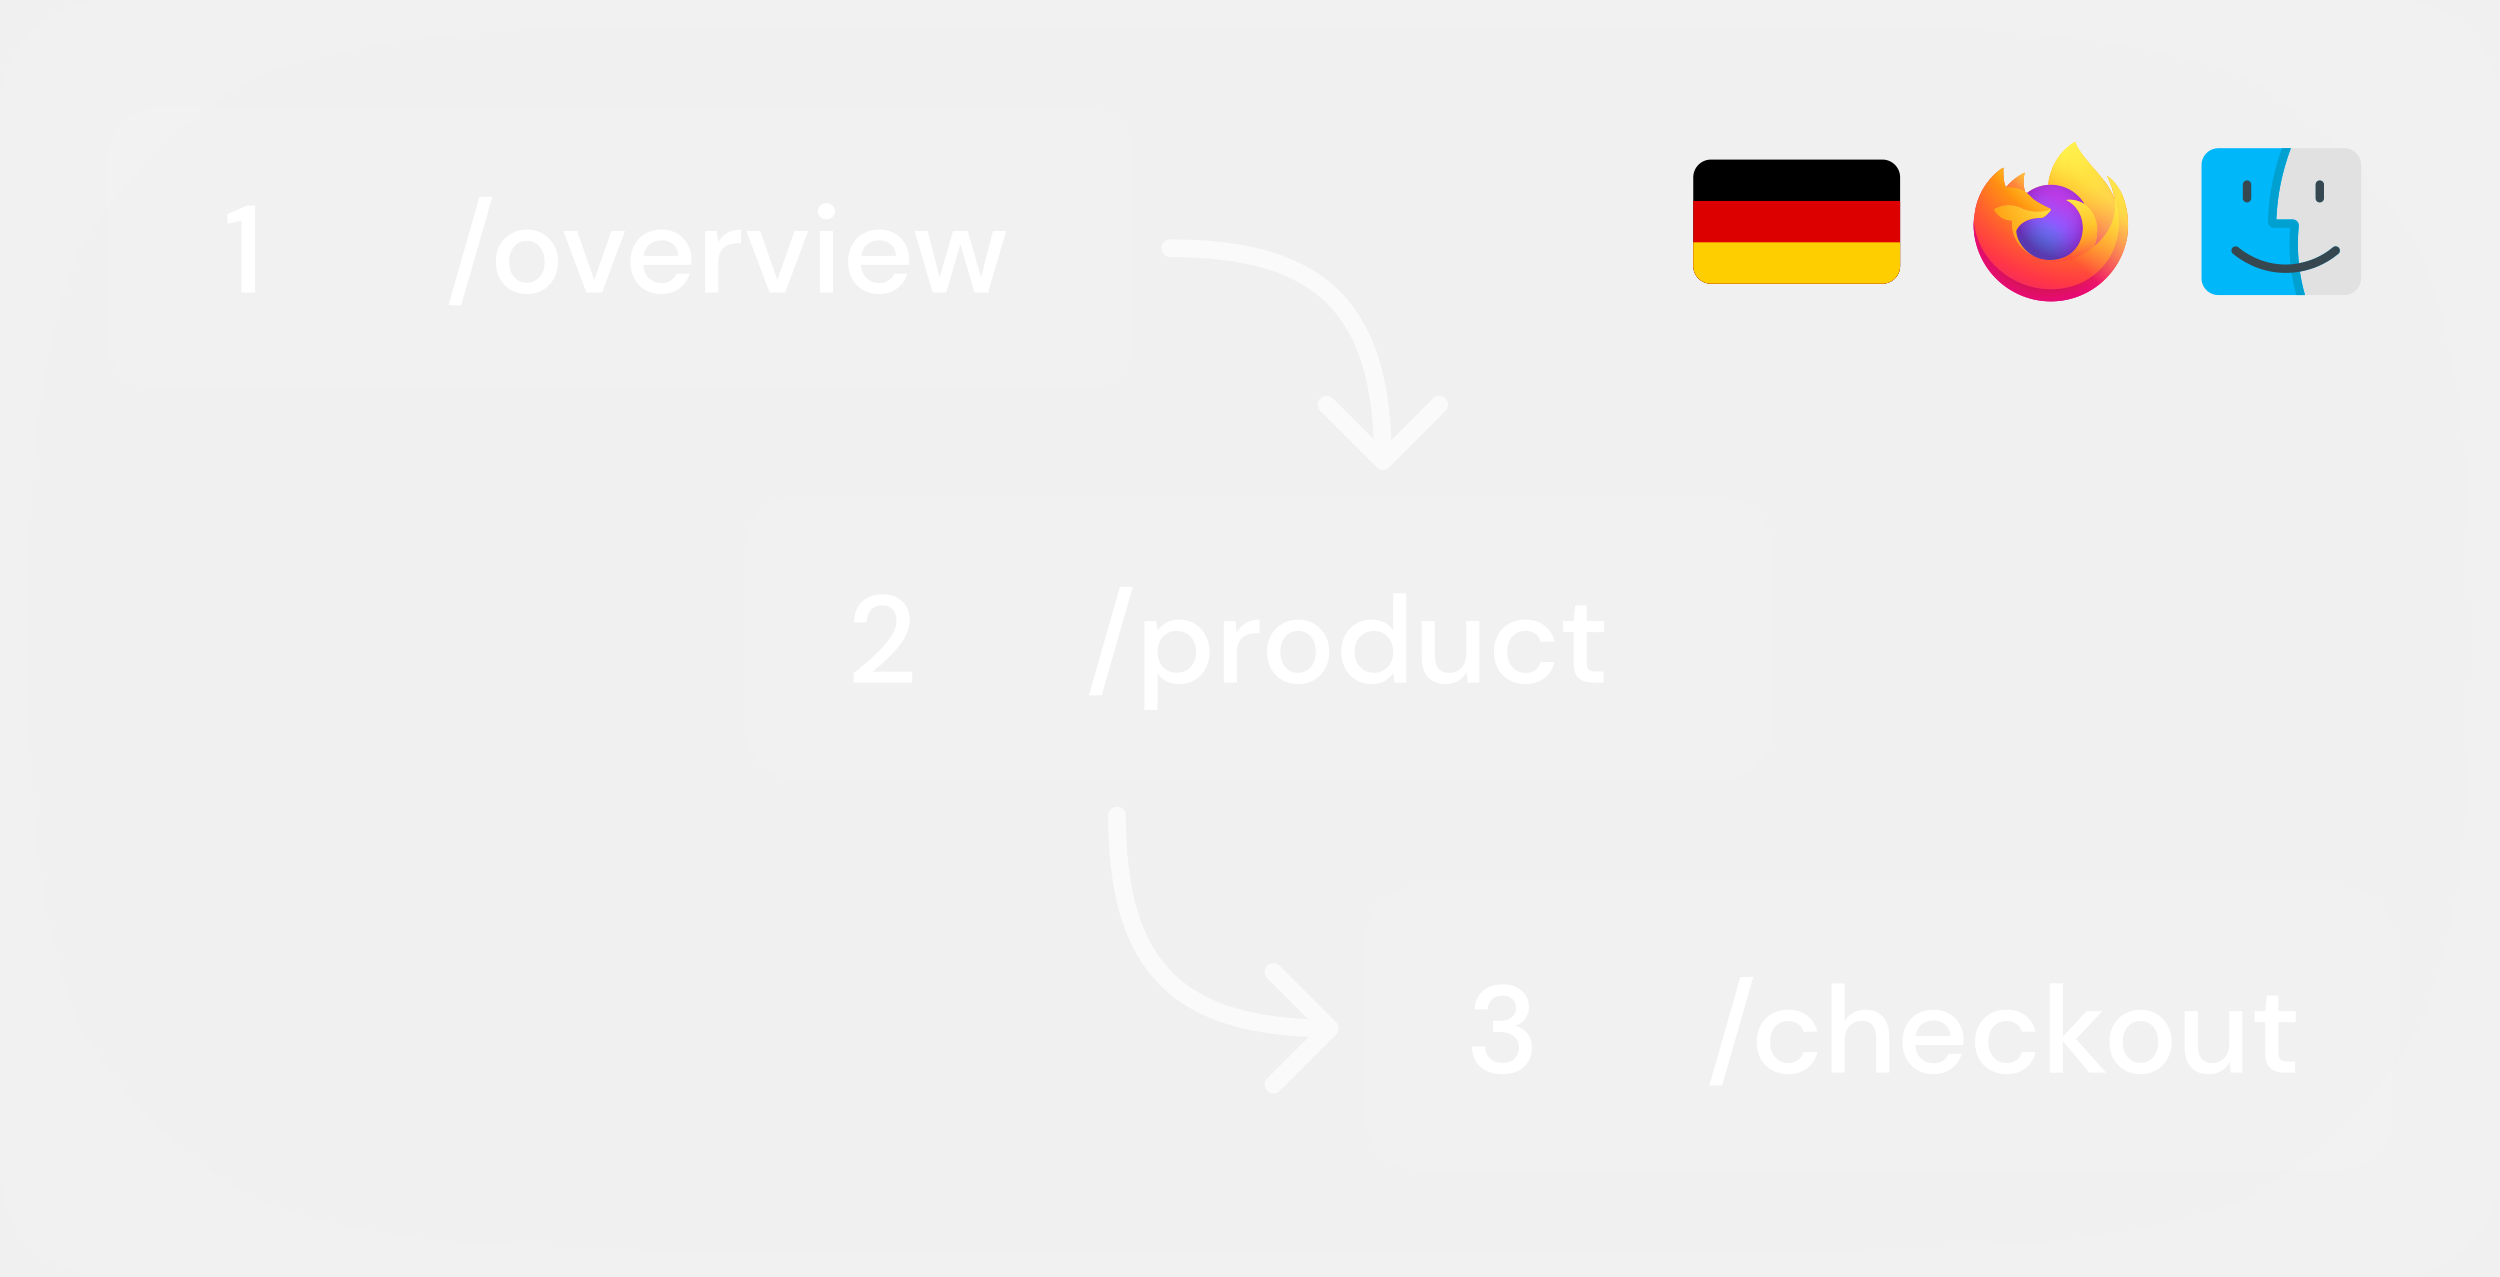
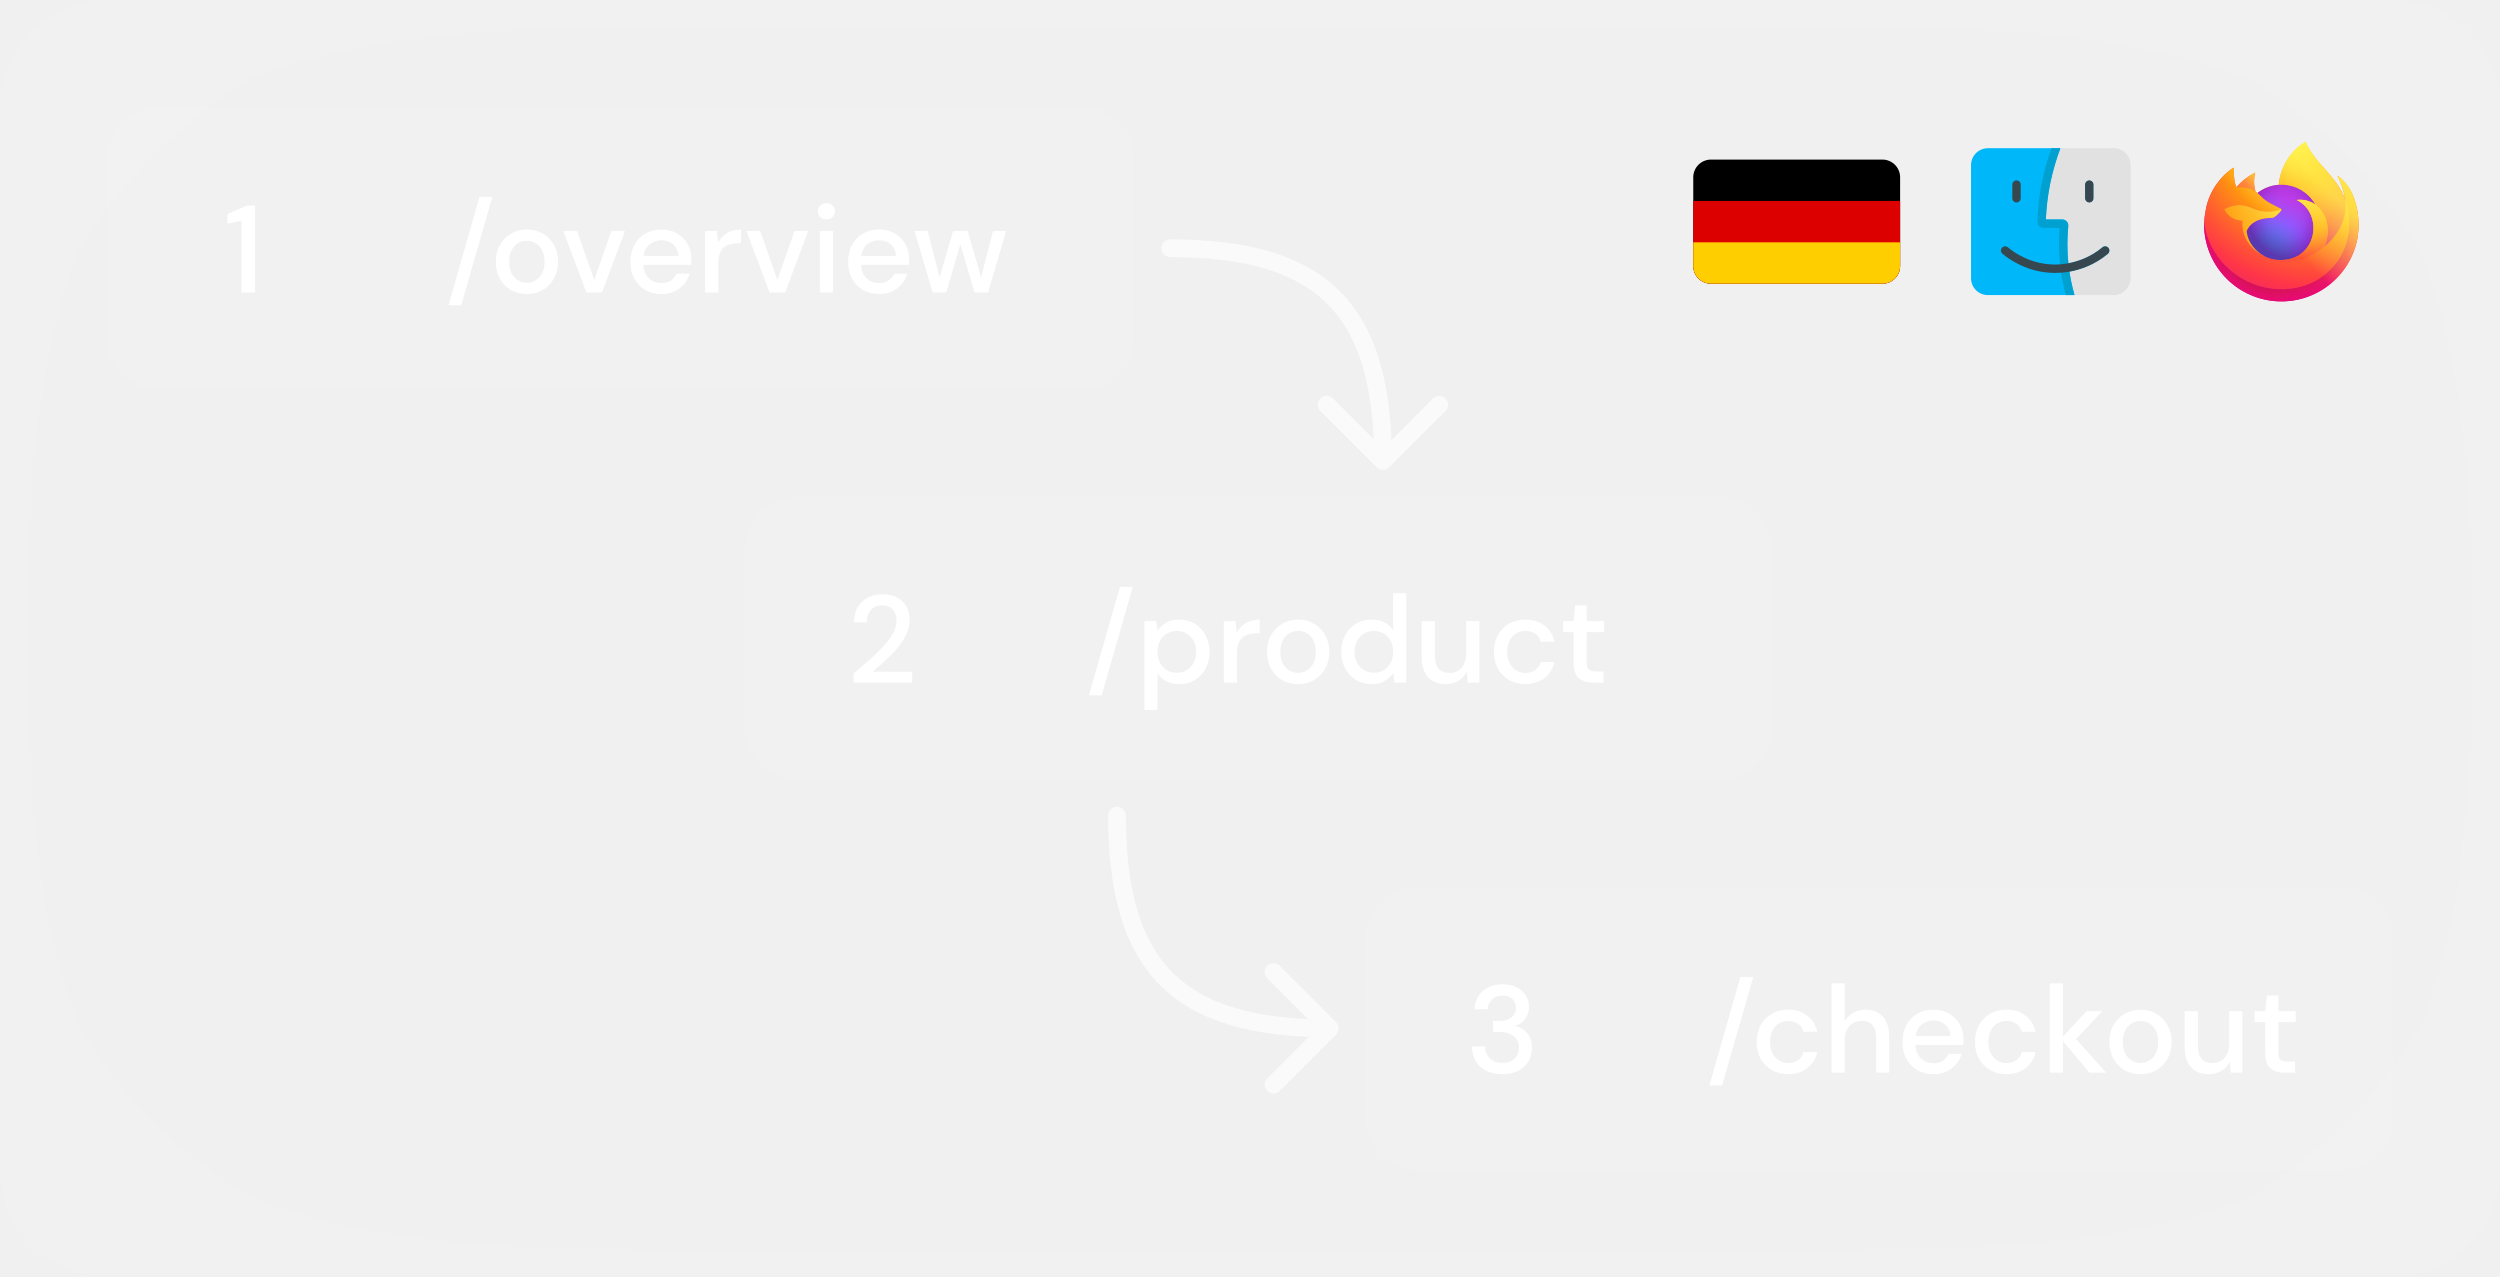
<svg xmlns="http://www.w3.org/2000/svg" xmlns:xlink="http://www.w3.org/1999/xlink" width="282" height="144" fill="none">
  <style>.B{fill:#fff}.C{color-interpolation-filters:sRGB}.D{flood-opacity:0}.E{fill-opacity:.04}</style>
  <g clip-path="url(#T)">
    <g filter="url(#A)" class="B">
      <rect width="282" height="144" rx="12" fill-opacity=".01" />
    </g>
    <g filter="url(#B)" class="B">
      <rect x="12" y="12" width="116" height="32" rx="6" class="E" />
      <g filter="url(#C)">
        <rect x="16" y="16" width="24" height="24" rx="12" class="E" />
        <path d="M27.233 33v-8.12l-1.582.364v-1.092l2.17-.952h.952V33h-1.54z" />
      </g>
      <path d="M50.584 34.442l3.5-12.236h1.456l-3.514 12.236h-1.442zm8.84-1.274c-.663 0-1.26-.149-1.792-.448-.523-.308-.938-.733-1.246-1.274-.308-.551-.462-1.19-.462-1.918s.154-1.363.462-1.904a3.34 3.34 0 0 1 1.274-1.274c.532-.308 1.125-.462 1.778-.462.663 0 1.255.154 1.778.462.532.299.952.723 1.26 1.274.317.541.476 1.176.476 1.904s-.159 1.367-.476 1.918a3.37 3.37 0 0 1-1.26 1.274c-.532.299-1.129.448-1.792.448zm0-1.274c.355 0 .681-.089.98-.266.308-.177.555-.439.742-.784.187-.355.28-.793.28-1.316s-.093-.957-.28-1.302c-.177-.355-.42-.621-.728-.798-.299-.177-.625-.266-.98-.266a1.96 1.96 0 0 0-.994.266c-.299.177-.541.443-.728.798-.187.345-.28.779-.28 1.302s.093.961.28 1.316c.187.345.429.607.728.784s.625.266.98.266zM66.147 33l-2.604-6.944h1.554l1.932 5.53 1.932-5.53h1.54L67.911 33h-1.764zm8.466.168c-.681 0-1.288-.149-1.82-.448a3.3 3.3 0 0 1-1.232-1.274c-.299-.541-.448-1.171-.448-1.89 0-.728.145-1.367.434-1.918.299-.551.709-.98 1.232-1.288.532-.308 1.148-.462 1.848-.462.681 0 1.274.154 1.778.462.504.299.896.7 1.176 1.204s.42 1.059.42 1.666l-.014.308-.014.35h-5.404c.047.672.266 1.185.658 1.54a2.06 2.06 0 0 0 1.386.518c.42 0 .77-.093 1.05-.28.289-.196.504-.457.644-.784h1.484c-.187.653-.56 1.199-1.12 1.638-.551.439-1.237.658-2.058.658zm0-6.062a2.08 2.08 0 0 0-1.316.448c-.383.289-.616.728-.7 1.316h3.92c-.028-.541-.219-.971-.574-1.288s-.798-.476-1.33-.476zM79.541 33v-6.944h1.33l.126 1.316c.243-.457.579-.817 1.008-1.078.439-.271.966-.406 1.582-.406v1.554h-.406c-.411 0-.779.07-1.106.21-.317.131-.574.359-.77.686-.187.317-.28.761-.28 1.33V33h-1.484zm7.264 0l-2.604-6.944h1.554l1.932 5.53 1.932-5.53h1.54L88.569 33h-1.764zm6.413-8.26c-.28 0-.513-.084-.7-.252-.177-.177-.266-.397-.266-.658s.089-.476.266-.644c.187-.177.42-.266.7-.266s.509.089.686.266c.187.168.28.383.28.644a.87.87 0 0 1-.28.658c-.177.168-.406.252-.686.252zM92.476 33v-6.944h1.484V33h-1.484zm6.691.168c-.681 0-1.288-.149-1.82-.448a3.3 3.3 0 0 1-1.232-1.274c-.299-.541-.448-1.171-.448-1.89 0-.728.145-1.367.434-1.918.299-.551.709-.98 1.232-1.288.532-.308 1.148-.462 1.848-.462.681 0 1.274.154 1.778.462.504.299.896.7 1.176 1.204s.42 1.059.42 1.666l-.014.308-.014.35h-5.404c.047.672.266 1.185.658 1.54.401.345.863.518 1.386.518.42 0 .77-.093 1.05-.28.29-.196.504-.457.644-.784h1.484c-.186.653-.56 1.199-1.12 1.638-.55.439-1.236.658-2.058.658zm0-6.062a2.08 2.08 0 0 0-1.316.448c-.383.289-.616.728-.7 1.316h3.92c-.028-.541-.219-.971-.574-1.288s-.798-.476-1.33-.476zM105.208 33l-2.044-6.944h1.484l1.344 5.236 1.512-5.236h1.652l1.512 5.236 1.344-5.236h1.484L111.452 33h-1.526l-1.596-5.46-1.596 5.46h-1.526z" />
    </g>
    <g filter="url(#D)" class="B">
      <rect x="154" y="100" width="116" height="32" rx="6" class="E" />
      <g filter="url(#E)">
        <rect x="158" y="104" width="24" height="24" rx="12" class="E" />
        <path d="M169.487 121.168c-.634 0-1.213-.112-1.736-.336-.513-.233-.924-.583-1.232-1.05s-.471-1.05-.49-1.75h1.47a2 2 0 0 0 .532 1.33c.346.355.831.532 1.456.532.598 0 1.055-.163 1.372-.49.318-.336.476-.751.476-1.246 0-.597-.214-1.041-.644-1.33-.42-.289-.938-.434-1.554-.434h-.728v-1.232h.742c.551 0 .994-.131 1.33-.392.346-.261.518-.63.518-1.106 0-.401-.135-.728-.406-.98-.261-.252-.634-.378-1.12-.378-.504 0-.9.149-1.19.448-.289.289-.448.653-.476 1.092h-1.47c.019-.569.159-1.064.42-1.484.271-.42.64-.747 1.106-.98s1.004-.35 1.61-.35c.654 0 1.2.117 1.638.35.448.224.784.532 1.008.924a2.37 2.37 0 0 1 .35 1.26c0 .523-.144.98-.434 1.372s-.676.653-1.162.784c.56.121 1.022.397 1.386.826.364.42.546.966.546 1.638 0 .541-.126 1.041-.378 1.498-.252.448-.625.807-1.12 1.078s-1.101.406-1.82.406z" />
      </g>
      <path d="M192.813 122.442l3.5-12.236h1.456l-3.514 12.236h-1.442zm8.882-1.274c-.682 0-1.293-.154-1.834-.462-.532-.308-.952-.733-1.26-1.274-.299-.551-.448-1.185-.448-1.904s.149-1.349.448-1.89a3.34 3.34 0 0 1 1.26-1.288c.541-.308 1.152-.462 1.834-.462.858 0 1.577.224 2.156.672.588.448.966 1.055 1.134 1.82h-1.554c-.094-.383-.299-.681-.616-.896a1.95 1.95 0 0 0-1.12-.322c-.364 0-.7.093-1.008.28-.308.177-.556.443-.742.798-.187.345-.28.775-.28 1.288s.093.947.28 1.302c.186.345.434.611.742.798s.644.28 1.008.28a1.95 1.95 0 0 0 1.12-.322 1.47 1.47 0 0 0 .616-.91h1.554c-.159.747-.532 1.349-1.12 1.806s-1.312.686-2.17.686zm4.899-.168v-10.08h1.484v4.256a2.47 2.47 0 0 1 .966-.938 2.81 2.81 0 0 1 1.386-.35c.831 0 1.484.261 1.96.784s.714 1.302.714 2.338V121h-1.47v-3.836c0-1.344-.536-2.016-1.61-2.016-.56 0-1.026.196-1.4.588-.364.392-.546.952-.546 1.68V121h-1.484zm11.506.168c-.681 0-1.288-.149-1.82-.448a3.3 3.3 0 0 1-1.232-1.274c-.299-.541-.448-1.171-.448-1.89 0-.728.145-1.367.434-1.918a3.27 3.27 0 0 1 1.232-1.288c.532-.308 1.148-.462 1.848-.462.681 0 1.274.154 1.778.462.504.299.896.7 1.176 1.204a3.37 3.37 0 0 1 .42 1.666l-.014.308-.014.35h-5.404c.047.672.266 1.185.658 1.54.401.345.863.518 1.386.518.42 0 .77-.093 1.05-.28.289-.196.504-.457.644-.784h1.484a3.14 3.14 0 0 1-1.12 1.638c-.551.439-1.237.658-2.058.658zm0-6.062c-.495 0-.933.149-1.316.448-.383.289-.616.728-.7 1.316h3.92c-.028-.541-.219-.971-.574-1.288s-.798-.476-1.33-.476zm8.218 6.062c-.681 0-1.293-.154-1.834-.462-.532-.308-.952-.733-1.26-1.274-.299-.551-.448-1.185-.448-1.904s.149-1.349.448-1.89a3.34 3.34 0 0 1 1.26-1.288c.541-.308 1.153-.462 1.834-.462.859 0 1.577.224 2.156.672.588.448.966 1.055 1.134 1.82h-1.554a1.46 1.46 0 0 0-.616-.896c-.317-.215-.691-.322-1.12-.322-.364 0-.7.093-1.008.28-.308.177-.555.443-.742.798-.187.345-.28.775-.28 1.288s.093.947.28 1.302c.187.345.434.611.742.798s.644.28 1.008.28c.429 0 .803-.107 1.12-.322s.523-.518.616-.91h1.554c-.159.747-.532 1.349-1.12 1.806s-1.311.686-2.17.686zm4.899-.168v-10.08h1.484v6.006l2.66-2.87h1.778l-2.954 3.15 3.388 3.794h-1.876l-2.996-3.556V121h-1.484zm10.221.168c-.663 0-1.26-.149-1.792-.448-.523-.308-.938-.733-1.246-1.274-.308-.551-.462-1.19-.462-1.918s.154-1.363.462-1.904c.317-.551.742-.975 1.274-1.274.532-.308 1.125-.462 1.778-.462.663 0 1.255.154 1.778.462.532.299.952.723 1.26 1.274.317.541.476 1.176.476 1.904s-.159 1.367-.476 1.918c-.308.541-.728.966-1.26 1.274-.532.299-1.129.448-1.792.448zm0-1.274c.355 0 .681-.089.98-.266.308-.177.555-.439.742-.784.187-.355.28-.793.28-1.316s-.093-.957-.28-1.302c-.177-.355-.42-.621-.728-.798-.299-.177-.625-.266-.98-.266a1.96 1.96 0 0 0-.994.266c-.299.177-.541.443-.728.798-.187.345-.28.779-.28 1.302s.093.961.28 1.316c.187.345.429.607.728.784s.625.266.98.266zm7.695 1.274c-.84 0-1.503-.261-1.988-.784-.476-.523-.714-1.302-.714-2.338v-3.99h1.484v3.836c0 1.344.55 2.016 1.652 2.016a1.75 1.75 0 0 0 1.358-.588c.354-.392.532-.952.532-1.68v-3.584h1.484V121h-1.316l-.112-1.218c-.215.429-.532.77-.952 1.022-.411.243-.887.364-1.428.364zm8.608-.168c-.682 0-1.223-.163-1.624-.49-.402-.336-.602-.929-.602-1.778v-3.43h-1.19v-1.246h1.19l.182-1.764h1.302v1.764h1.96v1.246h-1.96v3.43c0 .383.079.649.238.798.168.14.452.21.854.21h.798V121h-1.148z" />
    </g>
    <g filter="url(#F)" class="B">
      <rect x="84" y="56" width="116" height="32" rx="6" class="E" />
      <g filter="url(#G)">
        <rect x="88" y="60" width="24" height="24" rx="12" class="E" />
        <path d="M96.292 77v-1.064l1.82-1.526c.579-.513 1.092-1.017 1.54-1.512.457-.504.817-.994 1.078-1.47.261-.485.392-.952.392-1.4a2.27 2.27 0 0 0-.154-.84c-.103-.271-.271-.485-.504-.644-.233-.168-.546-.252-.938-.252-.588 0-1.031.187-1.33.56-.289.373-.429.821-.42 1.344h-1.442c.009-.691.154-1.269.434-1.736a2.86 2.86 0 0 1 1.148-1.064c.485-.243 1.031-.364 1.638-.364.924 0 1.661.261 2.212.784.56.513.84 1.232.84 2.156 0 .551-.135 1.097-.406 1.638a7.35 7.35 0 0 1-1.036 1.568c-.42.495-.873.961-1.358 1.4l-1.386 1.19h4.48V77h-6.608z" />
      </g>
      <path d="M122.826 78.442l3.5-12.236h1.456l-3.514 12.236h-1.442zm6.261 1.638V70.056h1.33l.154 1.078c.224-.327.532-.616.924-.868s.896-.378 1.512-.378c.672 0 1.265.159 1.778.476a3.3 3.3 0 0 1 1.204 1.302c.299.551.448 1.176.448 1.876s-.149 1.325-.448 1.876c-.289.541-.69.971-1.204 1.288-.513.308-1.11.462-1.792.462-.541 0-1.022-.107-1.442-.322-.41-.215-.737-.518-.98-.91v4.144h-1.484zm3.654-4.2c.635 0 1.158-.215 1.568-.644.411-.439.616-1.008.616-1.708 0-.457-.093-.863-.28-1.218a2.05 2.05 0 0 0-.77-.826c-.326-.205-.704-.308-1.134-.308-.634 0-1.157.219-1.568.658-.401.439-.602 1.003-.602 1.694 0 .7.201 1.269.602 1.708.411.429.934.644 1.568.644zm5.301 1.12v-6.944h1.33l.126 1.316a2.74 2.74 0 0 1 1.008-1.078c.439-.271.966-.406 1.582-.406v1.554h-.406c-.41 0-.779.07-1.106.21-.317.131-.574.359-.77.686-.186.317-.28.761-.28 1.33V77h-1.484zm8.375.168c-.662 0-1.26-.149-1.792-.448-.522-.308-.938-.733-1.246-1.274-.308-.551-.462-1.19-.462-1.918s.154-1.363.462-1.904c.318-.551.742-.975 1.274-1.274.532-.308 1.125-.462 1.778-.462.663 0 1.256.154 1.778.462.532.299.952.723 1.26 1.274.318.541.476 1.176.476 1.904s-.158 1.367-.476 1.918a3.37 3.37 0 0 1-1.26 1.274c-.532.299-1.129.448-1.792.448zm0-1.274a1.88 1.88 0 0 0 .98-.266 1.94 1.94 0 0 0 .742-.784c.187-.355.28-.793.28-1.316s-.093-.957-.28-1.302c-.177-.355-.42-.621-.728-.798a1.88 1.88 0 0 0-.98-.266 1.96 1.96 0 0 0-.994.266c-.298.177-.541.443-.728.798-.186.345-.28.779-.28 1.302s.094.961.28 1.316c.187.345.43.607.728.784s.626.266.98.266zm8.297 1.274c-.672 0-1.264-.159-1.778-.476s-.914-.751-1.204-1.302-.434-1.176-.434-1.876.145-1.321.434-1.862c.29-.551.691-.98 1.204-1.288.523-.317 1.12-.476 1.792-.476.551 0 1.032.107 1.442.322.42.215.747.518.98.91v-4.2h1.484V77h-1.33l-.154-1.078c-.224.327-.532.616-.924.868s-.896.378-1.512.378zm.266-1.288c.635 0 1.153-.219 1.554-.658.411-.439.616-1.003.616-1.694 0-.7-.205-1.265-.616-1.694-.401-.439-.919-.658-1.554-.658s-1.157.219-1.568.658c-.41.429-.616.994-.616 1.694 0 .457.094.863.28 1.218s.444.635.77.84c.336.196.714.294 1.134.294zm8.087 1.288c-.84 0-1.502-.261-1.988-.784-.476-.523-.714-1.302-.714-2.338v-3.99h1.484v3.836c0 1.344.551 2.016 1.652 2.016.551 0 1.004-.196 1.358-.588s.532-.952.532-1.68v-3.584h1.484V77h-1.316l-.112-1.218c-.214.429-.532.77-.952 1.022-.41.243-.886.364-1.428.364zm8.986 0c-.681 0-1.292-.154-1.834-.462a3.37 3.37 0 0 1-1.26-1.274c-.298-.551-.448-1.185-.448-1.904s.15-1.349.448-1.89c.308-.551.728-.98 1.26-1.288.542-.308 1.153-.462 1.834-.462.859 0 1.578.224 2.156.672a3.02 3.02 0 0 1 1.134 1.82h-1.554c-.093-.383-.298-.681-.616-.896s-.69-.322-1.12-.322a1.91 1.91 0 0 0-1.008.28c-.308.177-.555.443-.742.798-.186.345-.28.775-.28 1.288s.094.947.28 1.302c.187.345.434.611.742.798a1.91 1.91 0 0 0 1.008.28c.43 0 .803-.107 1.12-.322s.523-.518.616-.91h1.554c-.158.747-.532 1.349-1.12 1.806s-1.311.686-2.17.686zm7.675-.168c-.681 0-1.223-.163-1.624-.49-.401-.336-.602-.929-.602-1.778v-3.43h-1.19v-1.246h1.19l.182-1.764h1.302v1.764h1.96v1.246h-1.96v3.43c0 .383.079.649.238.798.168.14.453.21.854.21h.798V77h-1.148z" />
    </g>
    <g class="B">
      <path d="M127 92a1 1 0 1 0-2 0h2zm23.707 24.707a1 1 0 0 0 0-1.414l-6.364-6.364a1 1 0 0 0-1.414 1.414l5.657 5.657-5.657 5.657a1 1 0 0 0 1.414 1.414l6.364-6.364zM125 92c0 8.67 1.728 14.999 5.864 19.136S141.33 117 150 117v-2c-8.473 0-14.144-1.701-17.721-5.279S127 100.473 127 92h-2zm7-63a1 1 0 1 1 0-2v2zm24.707 23.707a1 1 0 0 1-1.414 0l-6.364-6.364a1 1 0 0 1 1.414-1.414L156 50.586l5.657-5.657a1 1 0 0 1 1.414 1.414l-6.364 6.364zM132 27c8.67 0 14.999 1.728 19.136 5.864S157 43.33 157 52h-2c0-8.473-1.701-14.144-5.279-17.721S140.473 29 132 29v-2z" fill-opacity=".65" />
    </g>
    <g clip-path="url(#U)">
      <path d="M214.333 18H191v14h23.333V18z" fill="#000" />
      <path d="M214.333 22.667H191V32h23.333v-9.333z" fill="#d00" />
      <path d="M214.333 27.334H191V32h23.333v-4.667z" fill="#ffce00" />
    </g>
    <g clip-path="url(#V)">
-       <path d="M239.414 22.043c-.379-.912-1.148-1.897-1.75-2.208a9.07 9.07 0 0 1 .883 2.647l.002.015c-.986-2.458-2.658-3.451-4.024-5.609l-.206-.334-.096-.18a1.58 1.58 0 0 1-.13-.346c-.009-.019-.015-.022-.02-.022-.018 0-.019.002-.021.002l-.003-.002c-2.191 1.283-2.935 3.658-3.002 4.846a4.36 4.36 0 0 0-2.402.925 2.62 2.62 0 0 0-.225-.171 4.05 4.05 0 0 1-.025-2.132c-.804.39-1.519.942-2.099 1.623h-.004c-.346-.438-.322-1.883-.302-2.185-.102.041-.2.093-.291.155-.305.218-.591.462-.853.73a7.58 7.58 0 0 0-.815.979v.001-.002a7.37 7.37 0 0 0-1.171 2.643l-.011.058c-.017.077-.076.461-.086.545-.079.416-.126.818-.144 1.222v.045c.004 2.183.826 4.285 2.304 5.892s3.505 2.6 5.68 2.786 4.341-.452 6.069-1.785a8.72 8.72 0 0 0 3.267-5.417l.04-.338a8.97 8.97 0 0 0-.566-4.382l.001.001zm-10.054 6.829l.12.059.006.004-.126-.063zm9.189-6.373v-.008l.002.009-.002-.001z" fill="url(#H)" />
+       <g clip-path="url(#W)">
+         <path d="M235.198 22.363v-1.54c0-.261.213-.474.473-.474s.474.213.474.474v1.54c0 .261-.213.474-.474.474s-.473-.213-.473-.474z" fill="#00b7f9" />
+         <path d="M238.439 16.72h-6.004c-.017 0-.033.011-.038.027-.479 1.285-.859 2.617-1.137 3.958a26.43 26.43 0 0 0-.486 4.009c-.001.023.017.043.041.043h1.81a.68.68 0 0 1 .673.744 21.03 21.03 0 0 0 .009 4.153c.002.024.025.042.048.037 1.093-.208 2.495-.694 3.804-1.793.204-.166.502-.137.668.062s.142.497-.057.668a9.33 9.33 0 0 1-4.302 2.007c-.021.004-.035.024-.032.045a21.18 21.18 0 0 0 .559 2.575c.005.018.021.031.04.031h4.369c1.068 0 1.934-.866 1.934-1.935V18.619a1.9 1.9 0 0 0-1.899-1.899zm-2.294 5.643c0 .261-.213.474-.474.474s-.473-.213-.473-.474v-1.54c0-.261.213-.474.473-.474s.474.213.474.474v1.54z" fill="#e1e1e1" />
+         <path d="M237.77 28.627c-1.502 1.256-3.113 1.791-4.34 2.014a21.15 21.15 0 0 0 .573 2.644h-9.773c-1.048 0-1.897-.849-1.897-1.897V18.622c0-1.05.852-1.902 1.902-1.902h8.172c-.484 1.294-.867 2.634-1.147 3.985a26.48 26.48 0 0 0-.488 4.051h1.853a.68.68 0 0 1 .672.744c-.132 1.393-.132 2.805.015 4.198 1.099-.204 2.52-.687 3.847-1.8.204-.166.502-.137.668.062s.142.498-.057.668z" fill="#00b7f9" />
+         <path d="M234.003 33.285c-.246-.867-.44-1.753-.573-2.644l-.109-.843c-.005-.033-.005-.066-.009-.099-.147-1.393-.147-2.805-.014-4.198a.68.68 0 0 0-.673-.744h-1.853a26.48 26.48 0 0 1 .488-4.051c.28-1.35.663-2.691 1.147-3.985l.113-.294-.881-.346-.237.64a26.54 26.54 0 0 0-1.071 3.8 26.91 26.91 0 0 0-.516 4.487c-.005.185.062.36.194.493.123.128.303.204.488.204h1.829c-.114 1.369-.099 2.753.043 4.118.005.024.005.052.009.076l.114.862c.123.853.303 1.696.526 2.525l.407 1.331.901-.308-.323-1.023z" fill="#00a0d1" />
+         <g fill="#37474f">
+           <path d="M237.77 28.627c-1.502 1.256-3.113 1.791-4.34 2.014a8.79 8.79 0 0 1-.938.118l-.668.028c-3.037 0-5.17-1.511-5.947-2.161-.203-.171-.227-.469-.061-.668a.48.48 0 0 1 .668-.062c.696.588 2.611 1.943 5.34 1.943l.545-.019a8.37 8.37 0 0 0 .943-.123c1.099-.204 2.52-.687 3.847-1.801.204-.166.502-.137.668.062a.48.48 0 0 1-.057.668zm-10.307-5.79c-.262 0-.474-.212-.474-.474v-1.539c0-.262.212-.474.474-.474s.474.212.474.474v1.539c0 .262-.212.474-.474.474zm8.682-2.014v1.54c0 .261-.213.474-.474.474s-.473-.213-.473-.474v-1.54c0-.261.213-.474.473-.474s.474.213.474.474z" />
+         </g>
+       </g>
+     </g>
+     <g clip-path="url(#X)">
+       <path d="M265.414 22.043c-.379-.912-1.148-1.897-1.75-2.208a9.07 9.07 0 0 1 .883 2.647l.002.015c-.986-2.458-2.658-3.451-4.024-5.609l-.206-.334-.096-.18a1.58 1.58 0 0 1-.13-.346c-.009-.019-.015-.022-.02-.022-.018 0-.019.002-.021.002l-.003-.002c-2.191 1.283-2.935 3.658-3.002 4.846a4.36 4.36 0 0 0-2.402.925 2.62 2.62 0 0 0-.225-.171 4.05 4.05 0 0 1-.025-2.132c-.804.39-1.519.942-2.099 1.623h-.004c-.346-.438-.322-1.883-.302-2.185-.102.041-.2.093-.291.155-.305.218-.591.462-.853.73a7.58 7.58 0 0 0-.815.979v.001-.002a7.37 7.37 0 0 0-1.171 2.643l-.011.058c-.017.077-.076.461-.086.545-.079.416-.126.818-.144 1.222v.045c.004 2.183.826 4.285 2.304 5.892s3.505 2.6 5.68 2.786 4.341-.452 6.069-1.785a8.72 8.72 0 0 0 3.267-5.417l.04-.338a8.97 8.97 0 0 0-.566-4.382l.001.001zm-10.054 6.829l.12.059.006.004-.126-.063zm9.189-6.373v-.008l.002.009-.002-.001z" fill="url(#H)" />
      <use xlink:href="#Y" fill="url(#I)" />
      <use xlink:href="#Y" fill="url(#J)" />
-       <path d="M235.173 23.067l.055.04a4.73 4.73 0 0 0-.811-1.057c-2.712-2.712-.71-5.879-.373-6.041l.004-.005c-2.192 1.283-2.936 3.658-3.003 4.846l.306-.016a4.4 4.4 0 0 1 2.212.601c.672.392 1.227.955 1.61 1.631h0z" fill="url(#K)" />
+       <path d="M261.173 23.067l.055.04a4.73 4.73 0 0 0-.811-1.057c-2.712-2.712-.71-5.879-.373-6.041l.004-.005c-2.192 1.283-2.936 3.658-3.003 4.846l.306-.016a4.4 4.4 0 0 1 2.212.601c.672.392 1.227.955 1.61 1.631h0z" fill="url(#K)" />
      <use xlink:href="#Z" fill="url(#L)" />
      <use xlink:href="#Z" fill="url(#M)" />
-       <path d="M228.236 21.487l.18.12a4.05 4.05 0 0 1-.024-2.132c-.805.39-1.52.942-2.1 1.623.043-.001 1.308-.024 1.944.39z" fill="url(#N)" />
-       <path d="M222.698 25.494c.673 3.977 4.279 7.016 8.371 7.131 3.788.107 6.207-2.092 7.207-4.236a7.9 7.9 0 0 0 .271-5.888v-.008l.002.006c.309 2.021-.718 3.977-2.325 5.303l-.005.011c-3.131 2.55-6.127 1.538-6.733 1.125l-.126-.063c-1.826-.872-2.58-2.534-2.418-3.961a2.24 2.24 0 0 1-1.226-.344c-.367-.231-.659-.563-.84-.956a3.29 3.29 0 0 1 3.207-.129c1.033.469 2.208.515 3.275.129-.003-.071-1.522-.675-2.113-1.258-.317-.312-.467-.462-.6-.575a2.64 2.64 0 0 0-.225-.171l-.18-.12c-.636-.414-1.902-.391-1.944-.39h-.004c-.345-.438-.321-1.883-.301-2.185-.103.041-.2.093-.292.155a6.35 6.35 0 0 0-.852.73c-.3.302-.574.628-.819.976v.001-.002a7.35 7.35 0 0 0-1.17 2.643c-.005.018-.315 1.373-.162 2.075h.002z" fill="url(#O)" />
-       <path d="M234.417 22.05a4.73 4.73 0 0 1 .81 1.058l.131.107c1.978 1.823.942 4.4.865 4.583 1.606-1.324 2.633-3.282 2.325-5.303-.987-2.46-2.661-3.453-4.025-5.611l-.205-.334-.096-.18a1.58 1.58 0 0 1-.131-.346c-.009-.019-.014-.022-.019-.022-.018 0-.02.002-.021.002-.344.163-2.345 3.332.367 6.042l-.001.004z" fill="url(#P)" />
-       <path d="M235.358 23.216a1.79 1.79 0 0 0-.131-.107l-.054-.04a3.01 3.01 0 0 0-2.103-.511c3.137 1.569 2.295 6.971-2.053 6.768a3.88 3.88 0 0 1-1.135-.219l-.256-.105-.147-.07.006.004c.606.414 3.601 1.425 6.732-1.125l.005-.011c.078-.182 1.114-2.759-.865-4.583l.001-.001z" fill="url(#Q)" />
-       <path d="M227.424 26.074s.402-1.501 2.883-1.501c.268 0 1.035-.748 1.049-.965-1.066.386-2.242.34-3.275-.129a3.29 3.29 0 0 0-3.207.129c.182.393.474.725.84.956a2.24 2.24 0 0 0 1.226.344c-.161 1.426.593 3.088 2.418 3.961l.121.059c-1.066-.55-1.945-1.591-2.055-2.854v-.001z" fill="url(#R)" />
-       <path d="M239.414 22.043c-.379-.912-1.148-1.897-1.75-2.208a9.1 9.1 0 0 1 .884 2.647l.001.015c-.986-2.458-2.658-3.451-4.024-5.609l-.206-.334-.096-.18a1.58 1.58 0 0 1-.13-.346c-.009-.019-.014-.022-.02-.022-.018 0-.019.002-.021.002l-.003-.002c-2.191 1.283-2.935 3.658-3.002 4.846l.306-.016a4.4 4.4 0 0 1 2.212.601c.672.392 1.227.955 1.61 1.631a3.01 3.01 0 0 0-2.103-.511c3.138 1.569 2.296 6.971-2.053 6.768-.387-.016-.769-.09-1.135-.219l-.256-.105-.147-.07.006.004-.127-.063.121.059c-1.065-.55-1.945-1.591-2.055-2.854 0 0 .403-1.501 2.883-1.501.268 0 1.036-.748 1.05-.965-.004-.071-1.522-.675-2.114-1.258l-.599-.575a2.62 2.62 0 0 0-.225-.171 4.04 4.04 0 0 1-.025-2.132c-.805.39-1.52.942-2.1 1.623h-.004c-.346-.438-.321-1.883-.302-2.185-.102.041-.199.093-.291.155-.305.218-.59.462-.852.73-.299.303-.572.63-.816.979v.001-.002c-.561.795-.958 1.693-1.17 2.642l-.012.058-.101.55c-.067.402-.11.808-.128 1.216v.045a8.72 8.72 0 0 0 7.984 8.677c2.175.185 4.34-.452 6.069-1.785s2.894-3.266 3.267-5.417l.039-.338a8.97 8.97 0 0 0-.565-4.382h0zm-.865.448l.001.009-.001-.009z" fill="url(#S)" />
-     </g>
-     <g clip-path="url(#W)">
-       <g clip-path="url(#X)">
-         <path d="M261.198 22.363v-1.54c0-.261.213-.474.473-.474s.474.213.474.474v1.54c0 .261-.213.474-.474.474s-.473-.213-.473-.474z" fill="#00b7f9" />
-         <path d="M264.439 16.72h-6.004c-.017 0-.033.011-.038.027-.479 1.285-.859 2.617-1.137 3.958a26.43 26.43 0 0 0-.486 4.009c-.001.023.017.043.041.043h1.81a.68.68 0 0 1 .673.744 21.03 21.03 0 0 0 .009 4.153c.002.024.025.042.048.037 1.093-.208 2.495-.694 3.804-1.793.204-.166.502-.137.668.062s.142.497-.057.668a9.33 9.33 0 0 1-4.302 2.007c-.021.004-.035.024-.032.045a21.18 21.18 0 0 0 .559 2.575c.005.018.021.031.04.031h4.369c1.068 0 1.934-.866 1.934-1.935V18.619a1.9 1.9 0 0 0-1.899-1.899zm-2.294 5.643c0 .261-.213.474-.474.474s-.473-.213-.473-.474v-1.54c0-.261.213-.474.473-.474s.474.213.474.474v1.54z" fill="#e1e1e1" />
-         <path d="M263.77 28.627c-1.502 1.256-3.113 1.791-4.34 2.014a21.15 21.15 0 0 0 .573 2.644h-9.773c-1.048 0-1.897-.849-1.897-1.897V18.622c0-1.05.852-1.902 1.902-1.902h8.172c-.484 1.294-.867 2.634-1.147 3.985a26.48 26.48 0 0 0-.488 4.051h1.853a.68.68 0 0 1 .672.744c-.132 1.393-.132 2.805.015 4.198 1.099-.204 2.52-.687 3.847-1.8.204-.166.502-.137.668.062s.142.498-.057.668z" fill="#00b7f9" />
-         <path d="M260.003 33.285c-.246-.867-.44-1.753-.573-2.644l-.109-.843c-.005-.033-.005-.066-.009-.099-.147-1.393-.147-2.805-.014-4.198a.68.68 0 0 0-.673-.744h-1.853a26.48 26.48 0 0 1 .488-4.051c.28-1.35.663-2.691 1.147-3.985l.113-.294-.881-.346-.237.64a26.54 26.54 0 0 0-1.071 3.8 26.91 26.91 0 0 0-.516 4.487c-.005.185.062.36.194.493.123.128.303.204.488.204h1.829c-.114 1.369-.099 2.753.043 4.118.005.024.005.052.009.076l.114.862c.123.853.303 1.696.526 2.525l.407 1.331.901-.308-.323-1.023z" fill="#00a0d1" />
-         <g fill="#37474f">
-           <path d="M263.77 28.627c-1.502 1.256-3.113 1.791-4.34 2.014a8.79 8.79 0 0 1-.938.118l-.668.028c-3.037 0-5.17-1.511-5.947-2.161-.203-.171-.227-.469-.061-.668a.48.48 0 0 1 .668-.062c.696.588 2.611 1.943 5.34 1.943l.545-.019a8.37 8.37 0 0 0 .943-.123c1.099-.204 2.52-.687 3.847-1.801.204-.166.502-.137.668.062a.48.48 0 0 1-.057.668zm-10.307-5.79c-.262 0-.474-.212-.474-.474v-1.539c0-.262.212-.474.474-.474s.474.212.474.474v1.539c0 .262-.212.474-.474.474zm8.682-2.014v1.54c0 .261-.213.474-.474.474s-.473-.213-.473-.474v-1.54c0-.261.213-.474.473-.474s.474.213.474.474z" />
-         </g>
-       </g>
+       <path d="M254.236 21.487l.18.12a4.05 4.05 0 0 1-.024-2.132c-.805.39-1.52.942-2.1 1.623.043-.001 1.308-.024 1.944.39z" fill="url(#N)" />
+       <path d="M248.698 25.494c.673 3.977 4.279 7.016 8.371 7.131 3.788.107 6.207-2.092 7.207-4.236a7.9 7.9 0 0 0 .271-5.888v-.008l.002.006c.309 2.021-.718 3.977-2.325 5.303l-.005.011c-3.131 2.55-6.127 1.538-6.733 1.125l-.126-.063c-1.826-.872-2.58-2.534-2.418-3.961a2.24 2.24 0 0 1-1.226-.344c-.367-.231-.659-.563-.84-.956a3.29 3.29 0 0 1 3.207-.129c1.033.469 2.208.515 3.275.129-.003-.071-1.522-.675-2.113-1.258-.317-.312-.467-.462-.6-.575a2.64 2.64 0 0 0-.225-.171l-.18-.12c-.636-.414-1.902-.391-1.944-.39h-.004c-.345-.438-.321-1.883-.301-2.185-.103.041-.2.093-.292.155a6.35 6.35 0 0 0-.852.73c-.3.302-.574.628-.819.976v.001-.002a7.35 7.35 0 0 0-1.17 2.643c-.005.018-.315 1.373-.162 2.075h.002z" fill="url(#O)" />
+       <path d="M260.417 22.05a4.73 4.73 0 0 1 .81 1.058l.131.107c1.978 1.823.942 4.4.865 4.583 1.606-1.324 2.633-3.282 2.325-5.303-.987-2.46-2.661-3.453-4.025-5.611l-.205-.334-.096-.18a1.58 1.58 0 0 1-.131-.346c-.009-.019-.014-.022-.019-.022-.018 0-.02.002-.021.002-.344.163-2.345 3.332.367 6.042l-.001.004z" fill="url(#P)" />
+       <path d="M261.358 23.216a1.79 1.79 0 0 0-.131-.107l-.054-.04a3.01 3.01 0 0 0-2.103-.511c3.137 1.569 2.295 6.971-2.053 6.768a3.88 3.88 0 0 1-1.135-.219l-.256-.105-.147-.07.006.004c.606.414 3.601 1.425 6.732-1.125l.005-.011c.078-.182 1.114-2.759-.865-4.583l.001-.001z" fill="url(#Q)" />
+       <path d="M253.424 26.074s.402-1.501 2.883-1.501c.268 0 1.035-.748 1.049-.965-1.066.386-2.242.34-3.275-.129a3.29 3.29 0 0 0-3.207.129c.182.393.474.725.84.956a2.24 2.24 0 0 0 1.226.344c-.161 1.426.593 3.088 2.418 3.961l.121.059c-1.066-.55-1.945-1.591-2.055-2.854v-.001z" fill="url(#R)" />
+       <path d="M265.414 22.043c-.379-.912-1.148-1.897-1.75-2.208a9.1 9.1 0 0 1 .884 2.647l.001.015c-.986-2.458-2.658-3.451-4.024-5.609l-.206-.334-.096-.18a1.58 1.58 0 0 1-.13-.346c-.009-.019-.014-.022-.02-.022-.018 0-.019.002-.021.002l-.003-.002c-2.191 1.283-2.935 3.658-3.002 4.846l.306-.016a4.4 4.4 0 0 1 2.212.601c.672.392 1.227.955 1.61 1.631a3.01 3.01 0 0 0-2.103-.511c3.138 1.569 2.296 6.971-2.053 6.768-.387-.016-.769-.09-1.135-.219l-.256-.105-.147-.07.006.004-.127-.063.121.059c-1.065-.55-1.945-1.591-2.055-2.854 0 0 .403-1.501 2.883-1.501.268 0 1.036-.748 1.05-.965-.004-.071-1.522-.675-2.114-1.258l-.599-.575a2.62 2.62 0 0 0-.225-.171 4.04 4.04 0 0 1-.025-2.132c-.805.39-1.52.942-2.1 1.623h-.004c-.346-.438-.321-1.883-.302-2.185-.102.041-.199.093-.291.155-.305.218-.59.462-.852.73-.299.303-.572.63-.816.979v.001-.002c-.561.795-.958 1.693-1.17 2.642l-.012.058-.101.55c-.067.402-.11.808-.128 1.216v.045a8.72 8.72 0 0 0 7.984 8.677c2.175.185 4.34-.452 6.069-1.785s2.894-3.266 3.267-5.417l.039-.338a8.97 8.97 0 0 0-.565-4.382h0zm-.865.448l.001.009-.001-.009z" fill="url(#S)" />
    </g>
  </g>
  <defs>
    <filter id="A" x="-24" y="-24" width="330" height="192" filterUnits="userSpaceOnUse" class="C">
      <feFlood class="D" />
      <feGaussianBlur stdDeviation="12" />
      <feComposite in2="SourceAlpha" operator="in" />
      <feBlend in="SourceGraphic" result="C" />
      <feColorMatrix in="SourceAlpha" values="0 0 0 0 0 0 0 0 0 0 0 0 0 0 0 0 0 0 127 0" result="D" />
      <feOffset />
      <feGaussianBlur stdDeviation="32" />
      <feComposite in2="D" operator="arithmetic" k2="-1" k3="1" />
      <feColorMatrix values="0 0 0 0 1 0 0 0 0 1 0 0 0 0 1 0 0 0 0.04 0" />
      <feBlend in2="C" />
    </filter>
    <filter id="B" x="-12" y="-12" width="164" height="80" filterUnits="userSpaceOnUse" class="C">
      <feFlood class="D" />
      <feGaussianBlur stdDeviation="12" />
      <feComposite in2="SourceAlpha" operator="in" />
      <feBlend in="SourceGraphic" />
    </filter>
    <filter id="C" x="-8" y="-8" width="72" height="72" filterUnits="userSpaceOnUse" class="C">
      <feFlood class="D" />
      <feGaussianBlur stdDeviation="12" />
      <feComposite in2="SourceAlpha" operator="in" />
      <feBlend in="SourceGraphic" />
    </filter>
    <filter id="D" x="130" y="76" width="164" height="80" filterUnits="userSpaceOnUse" class="C">
      <feFlood class="D" />
      <feGaussianBlur stdDeviation="12" />
      <feComposite in2="SourceAlpha" operator="in" />
      <feBlend in="SourceGraphic" />
    </filter>
    <filter id="E" x="134" y="80" width="72" height="72" filterUnits="userSpaceOnUse" class="C">
      <feFlood class="D" />
      <feGaussianBlur stdDeviation="12" />
      <feComposite in2="SourceAlpha" operator="in" />
      <feBlend in="SourceGraphic" />
    </filter>
    <filter id="F" x="60" y="32" width="164" height="80" filterUnits="userSpaceOnUse" class="C">
      <feFlood class="D" />
      <feGaussianBlur stdDeviation="12" />
      <feComposite in2="SourceAlpha" operator="in" />
      <feBlend in="SourceGraphic" />
    </filter>
    <filter id="G" x="64" y="36" width="72" height="72" filterUnits="userSpaceOnUse" class="C">
      <feFlood class="D" />
      <feGaussianBlur stdDeviation="12" />
      <feComposite in2="SourceAlpha" operator="in" />
      <feBlend in="SourceGraphic" />
    </filter>
-     <linearGradient id="H" x1="238.259" y1="18.792" x2="223.777" y2="32.765" xlink:href="#a">
+     <linearGradient id="H" x1="264.259" y1="18.792" x2="249.777" y2="32.765" xlink:href="#a">
      <stop offset=".048" stop-color="#fff44f" />
      <stop offset=".111" stop-color="#ffe847" />
      <stop offset=".225" stop-color="#ffc830" />
      <stop offset=".368" stop-color="#ff980e" />
      <stop offset=".401" stop-color="#ff8b16" />
      <stop offset=".462" stop-color="#ff672a" />
      <stop offset=".534" stop-color="#ff3647" />
      <stop offset=".705" stop-color="#e31587" />
    </linearGradient>
-     <radialGradient id="I" cx="0" cy="0" r="1" gradientTransform="translate(237.699 18.0298) scale(18.1868)" xlink:href="#a">
+     <radialGradient id="I" cx="0" cy="0" r="1" gradientTransform="translate(263.699 18.0298) scale(18.1868)" xlink:href="#a">
      <stop offset=".129" stop-color="#ffbd4f" />
      <stop offset=".186" stop-color="#ffac31" />
      <stop offset=".247" stop-color="#ff9d17" />
      <stop offset=".283" stop-color="#ff980e" />
      <stop offset=".403" stop-color="#ff563b" />
      <stop offset=".467" stop-color="#ff3750" />
      <stop offset=".71" stop-color="#f5156c" />
      <stop offset=".782" stop-color="#eb0878" />
      <stop offset=".86" stop-color="#e50080" />
    </radialGradient>
-     <radialGradient id="J" cx="0" cy="0" r="1" gradientTransform="matrix(18.1868,0,0,18.1868,230.946,25.4576)" xlink:href="#a">
+     <radialGradient id="J" cx="0" cy="0" r="1" gradientTransform="matrix(18.1868,0,0,18.1868,256.946,25.4576)" xlink:href="#a">
      <stop offset=".3" stop-color="#960e18" />
      <stop offset=".351" stop-color="#b11927" stop-opacity=".74" />
      <stop offset=".435" stop-color="#db293d" stop-opacity=".343" />
      <stop offset=".497" stop-color="#f5334b" stop-opacity=".094" />
      <stop offset=".53" stop-color="#ff3750" stop-opacity="0" />
    </radialGradient>
-     <radialGradient id="K" cx="0" cy="0" r="1" gradientTransform="translate(233.197 13.9781) scale(13.1742)" xlink:href="#a">
+     <radialGradient id="K" cx="0" cy="0" r="1" gradientTransform="translate(259.197 13.9781) scale(13.1742)" xlink:href="#a">
      <stop offset=".132" stop-color="#fff44f" />
      <stop offset=".252" stop-color="#ffdc3e" />
      <stop offset=".506" stop-color="#ff9d12" />
      <stop offset=".526" stop-color="#ff980e" />
    </radialGradient>
-     <radialGradient id="L" cx="0" cy="0" r="1" gradientTransform="translate(228.921 30.1842) scale(8.659)" xlink:href="#a">
+     <radialGradient id="L" cx="0" cy="0" r="1" gradientTransform="translate(254.921 30.1842) scale(8.659)" xlink:href="#a">
      <stop offset=".353" stop-color="#3a8ee6" />
      <stop offset=".472" stop-color="#5c79f0" />
      <stop offset=".669" stop-color="#9059ff" />
      <stop offset="1" stop-color="#c139e6" />
    </radialGradient>
-     <radialGradient id="M" cx="0" cy="0" r="1" gradientTransform="matrix(4.46315,-1.079057,1.263306,5.225234,231.826,23.8963)" xlink:href="#a">
+     <radialGradient id="M" cx="0" cy="0" r="1" gradientTransform="matrix(4.46315,-1.079057,1.263306,5.225234,257.826,23.8963)" xlink:href="#a">
      <stop offset=".206" stop-color="#9059ff" stop-opacity="0" />
      <stop offset=".278" stop-color="#8c4ff3" stop-opacity=".064" />
      <stop offset=".747" stop-color="#7716a8" stop-opacity=".45" />
      <stop offset=".975" stop-color="#6e008b" stop-opacity=".6" />
    </radialGradient>
-     <radialGradient id="N" cx="0" cy="0" r="1" gradientTransform="translate(230.721 17.3543) scale(6.23034)" xlink:href="#a">
+     <radialGradient id="N" cx="0" cy="0" r="1" gradientTransform="translate(256.721 17.3543) scale(6.23034)" xlink:href="#a">
      <stop stop-color="#ffe226" />
      <stop offset=".121" stop-color="#ffdb27" />
      <stop offset=".295" stop-color="#ffc82a" />
      <stop offset=".502" stop-color="#ffa930" />
      <stop offset=".732" stop-color="#ff7e37" />
      <stop offset=".792" stop-color="#ff7139" />
    </radialGradient>
-     <radialGradient id="O" cx="0" cy="0" r="1" gradientTransform="translate(235.673 13.303) scale(26.5825)" xlink:href="#a">
+     <radialGradient id="O" cx="0" cy="0" r="1" gradientTransform="translate(261.673 13.303) scale(26.5825)" xlink:href="#a">
      <stop offset=".113" stop-color="#fff44f" />
      <stop offset=".456" stop-color="#ff980e" />
      <stop offset=".622" stop-color="#ff5634" />
      <stop offset=".716" stop-color="#ff3647" />
      <stop offset=".904" stop-color="#e31587" />
    </radialGradient>
-     <radialGradient id="P" cx="0" cy="0" r="1" gradientTransform="translate(233.464 14.7769) rotate(83.976) scale(19.48 12.7846)" xlink:href="#a">
+     <radialGradient id="P" cx="0" cy="0" r="1" gradientTransform="translate(259.464 14.7769) rotate(83.976) scale(19.48 12.7846)" xlink:href="#a">
      <stop stop-color="#fff44f" />
      <stop offset=".06" stop-color="#ffe847" />
      <stop offset=".168" stop-color="#ffc830" />
      <stop offset=".304" stop-color="#ff980e" />
      <stop offset=".356" stop-color="#ff8b16" />
      <stop offset=".455" stop-color="#ff672a" />
      <stop offset=".57" stop-color="#ff3647" />
      <stop offset=".737" stop-color="#e31587" />
    </radialGradient>
-     <radialGradient id="Q" cx="0" cy="0" r="1" gradientTransform="translate(230.721 19.6052) scale(16.5932 16.5932)" xlink:href="#a">
+     <radialGradient id="Q" cx="0" cy="0" r="1" gradientTransform="translate(256.721 19.6052) scale(16.5932 16.5932)" xlink:href="#a">
      <stop offset=".137" stop-color="#fff44f" />
      <stop offset=".48" stop-color="#ff980e" />
      <stop offset=".592" stop-color="#ff5634" />
      <stop offset=".655" stop-color="#ff3647" />
      <stop offset=".904" stop-color="#e31587" />
    </radialGradient>
-     <radialGradient id="R" cx="0" cy="0" r="1" gradientTransform="translate(234.998 20.5056) scale(18.1621)" xlink:href="#a">
+     <radialGradient id="R" cx="0" cy="0" r="1" gradientTransform="translate(260.998 20.5056) scale(18.1621)" xlink:href="#a">
      <stop offset=".094" stop-color="#fff44f" />
      <stop offset=".231" stop-color="#ffe141" />
      <stop offset=".509" stop-color="#ffaf1e" />
      <stop offset=".626" stop-color="#ff980e" />
    </radialGradient>
-     <linearGradient id="S" x1="238.084" y1="18.718" x2="225.763" y2="31.041" xlink:href="#a">
+     <linearGradient id="S" x1="264.084" y1="18.718" x2="251.763" y2="31.041" xlink:href="#a">
      <stop offset=".167" stop-color="#fff44f" stop-opacity=".8" />
      <stop offset=".266" stop-color="#fff44f" stop-opacity=".634" />
      <stop offset=".489" stop-color="#fff44f" stop-opacity=".217" />
      <stop offset=".6" stop-color="#fff44f" stop-opacity="0" />
    </linearGradient>
    <clipPath id="T">
      <rect width="282" height="144" rx="12" class="B" />
    </clipPath>
    <clipPath id="U">
      <rect x="191" y="18" width="23.333" height="14" rx="2" class="B" />
    </clipPath>
    <clipPath id="V">
      <path transform="translate(222.333 16)" d="M0 0h18v18H0z" class="B" />
    </clipPath>
    <clipPath id="W">
+       <path transform="translate(222.333 16.72)" d="M0 0h18v16.565H0z" class="B" />
+     </clipPath>
+     <clipPath id="X">
      <path transform="translate(248.333 16)" d="M0 0h18v18H0z" class="B" />
    </clipPath>
-     <clipPath id="X">
-       <path transform="translate(248.333 16.72)" d="M0 0h18v16.565H0z" class="B" />
-     </clipPath>
-     <path id="Y" d="M239.414 22.043c-.379-.912-1.148-1.897-1.75-2.208a9.07 9.07 0 0 1 .883 2.647v.008l.002.009a7.9 7.9 0 0 1-.272 5.888c-.999 2.145-3.419 4.344-7.207 4.236-4.092-.116-7.698-3.153-8.371-7.131-.122-.627 0-.945.062-1.455-.084.396-.131.799-.14 1.204v.045c.004 2.183.826 4.285 2.304 5.892s3.505 2.601 5.68 2.786 4.34-.452 6.069-1.785 2.894-3.266 3.267-5.417c.015-.113.027-.224.04-.338a8.98 8.98 0 0 0-.566-4.382l-.001.001z" />
-     <path id="Z" d="M231.356 23.61c-.014.217-.781.965-1.049.965-2.481 0-2.883 1.501-2.883 1.501.109 1.264.99 2.305 2.054 2.854l.148.07.256.105c.365.129.748.203 1.135.219 4.348.204 5.19-5.199 2.052-6.768.741-.096 1.49.086 2.104.511-.383-.676-.939-1.239-1.61-1.631s-1.435-.599-2.212-.601c-.104 0-.205.009-.307.015-.875.06-1.712.383-2.401.925.133.113.283.263.599.575.592.583 2.11 1.187 2.114 1.258v.002z" />
+     <path id="Y" d="M265.414 22.043c-.379-.912-1.148-1.897-1.75-2.208a9.07 9.07 0 0 1 .883 2.647v.008l.002.009a7.9 7.9 0 0 1-.272 5.888c-.999 2.145-3.419 4.344-7.207 4.236-4.092-.116-7.698-3.153-8.371-7.131-.122-.627 0-.945.062-1.455-.084.396-.131.799-.14 1.204v.045c.004 2.183.826 4.285 2.304 5.892s3.505 2.601 5.68 2.786 4.34-.452 6.069-1.785 2.894-3.266 3.267-5.417c.015-.113.027-.224.04-.338a8.98 8.98 0 0 0-.566-4.382l-.001.001z" />
+     <path id="Z" d="M257.356 23.61c-.014.217-.781.965-1.049.965-2.481 0-2.883 1.501-2.883 1.501.109 1.264.99 2.305 2.054 2.854l.148.07.256.105c.365.129.748.203 1.135.219 4.348.204 5.19-5.199 2.052-6.768.741-.096 1.49.086 2.104.511-.383-.676-.939-1.239-1.61-1.631s-1.435-.599-2.212-.601c-.104 0-.205.009-.307.015-.875.06-1.712.383-2.401.925.133.113.283.263.599.575.592.583 2.11 1.187 2.114 1.258v.002z" />
    <linearGradient id="a" gradientUnits="userSpaceOnUse" />
  </defs>
</svg>
